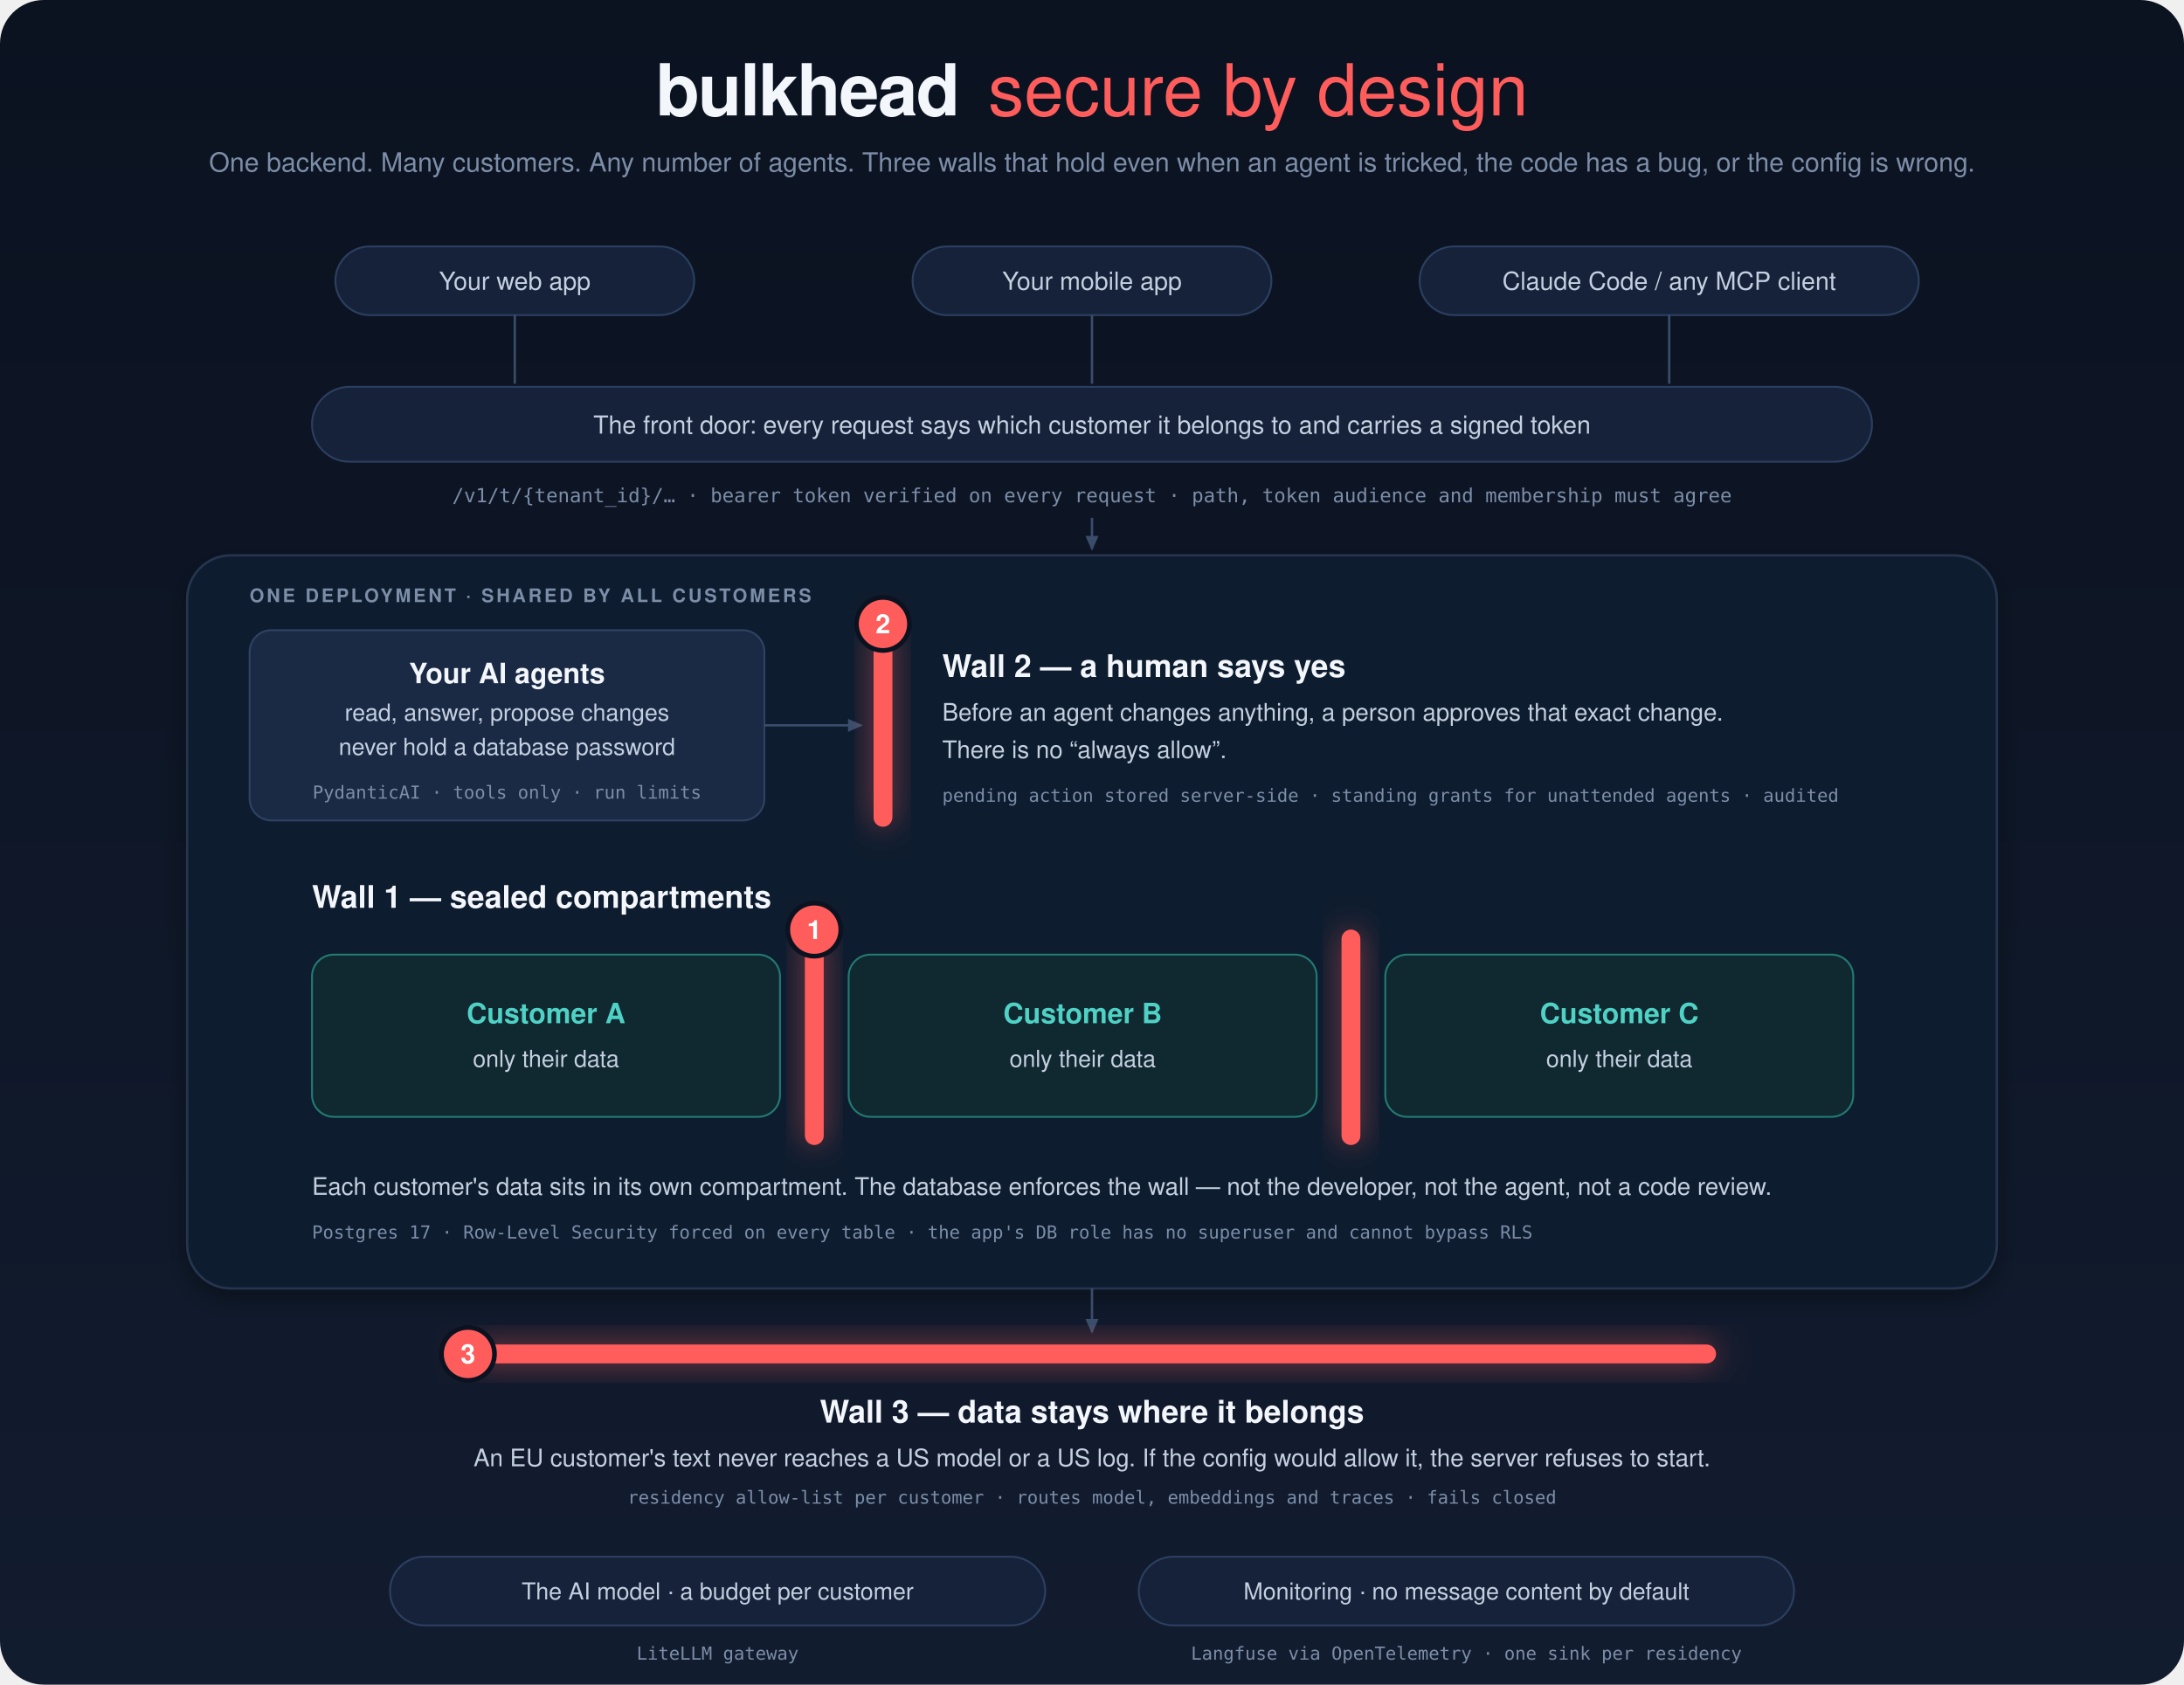
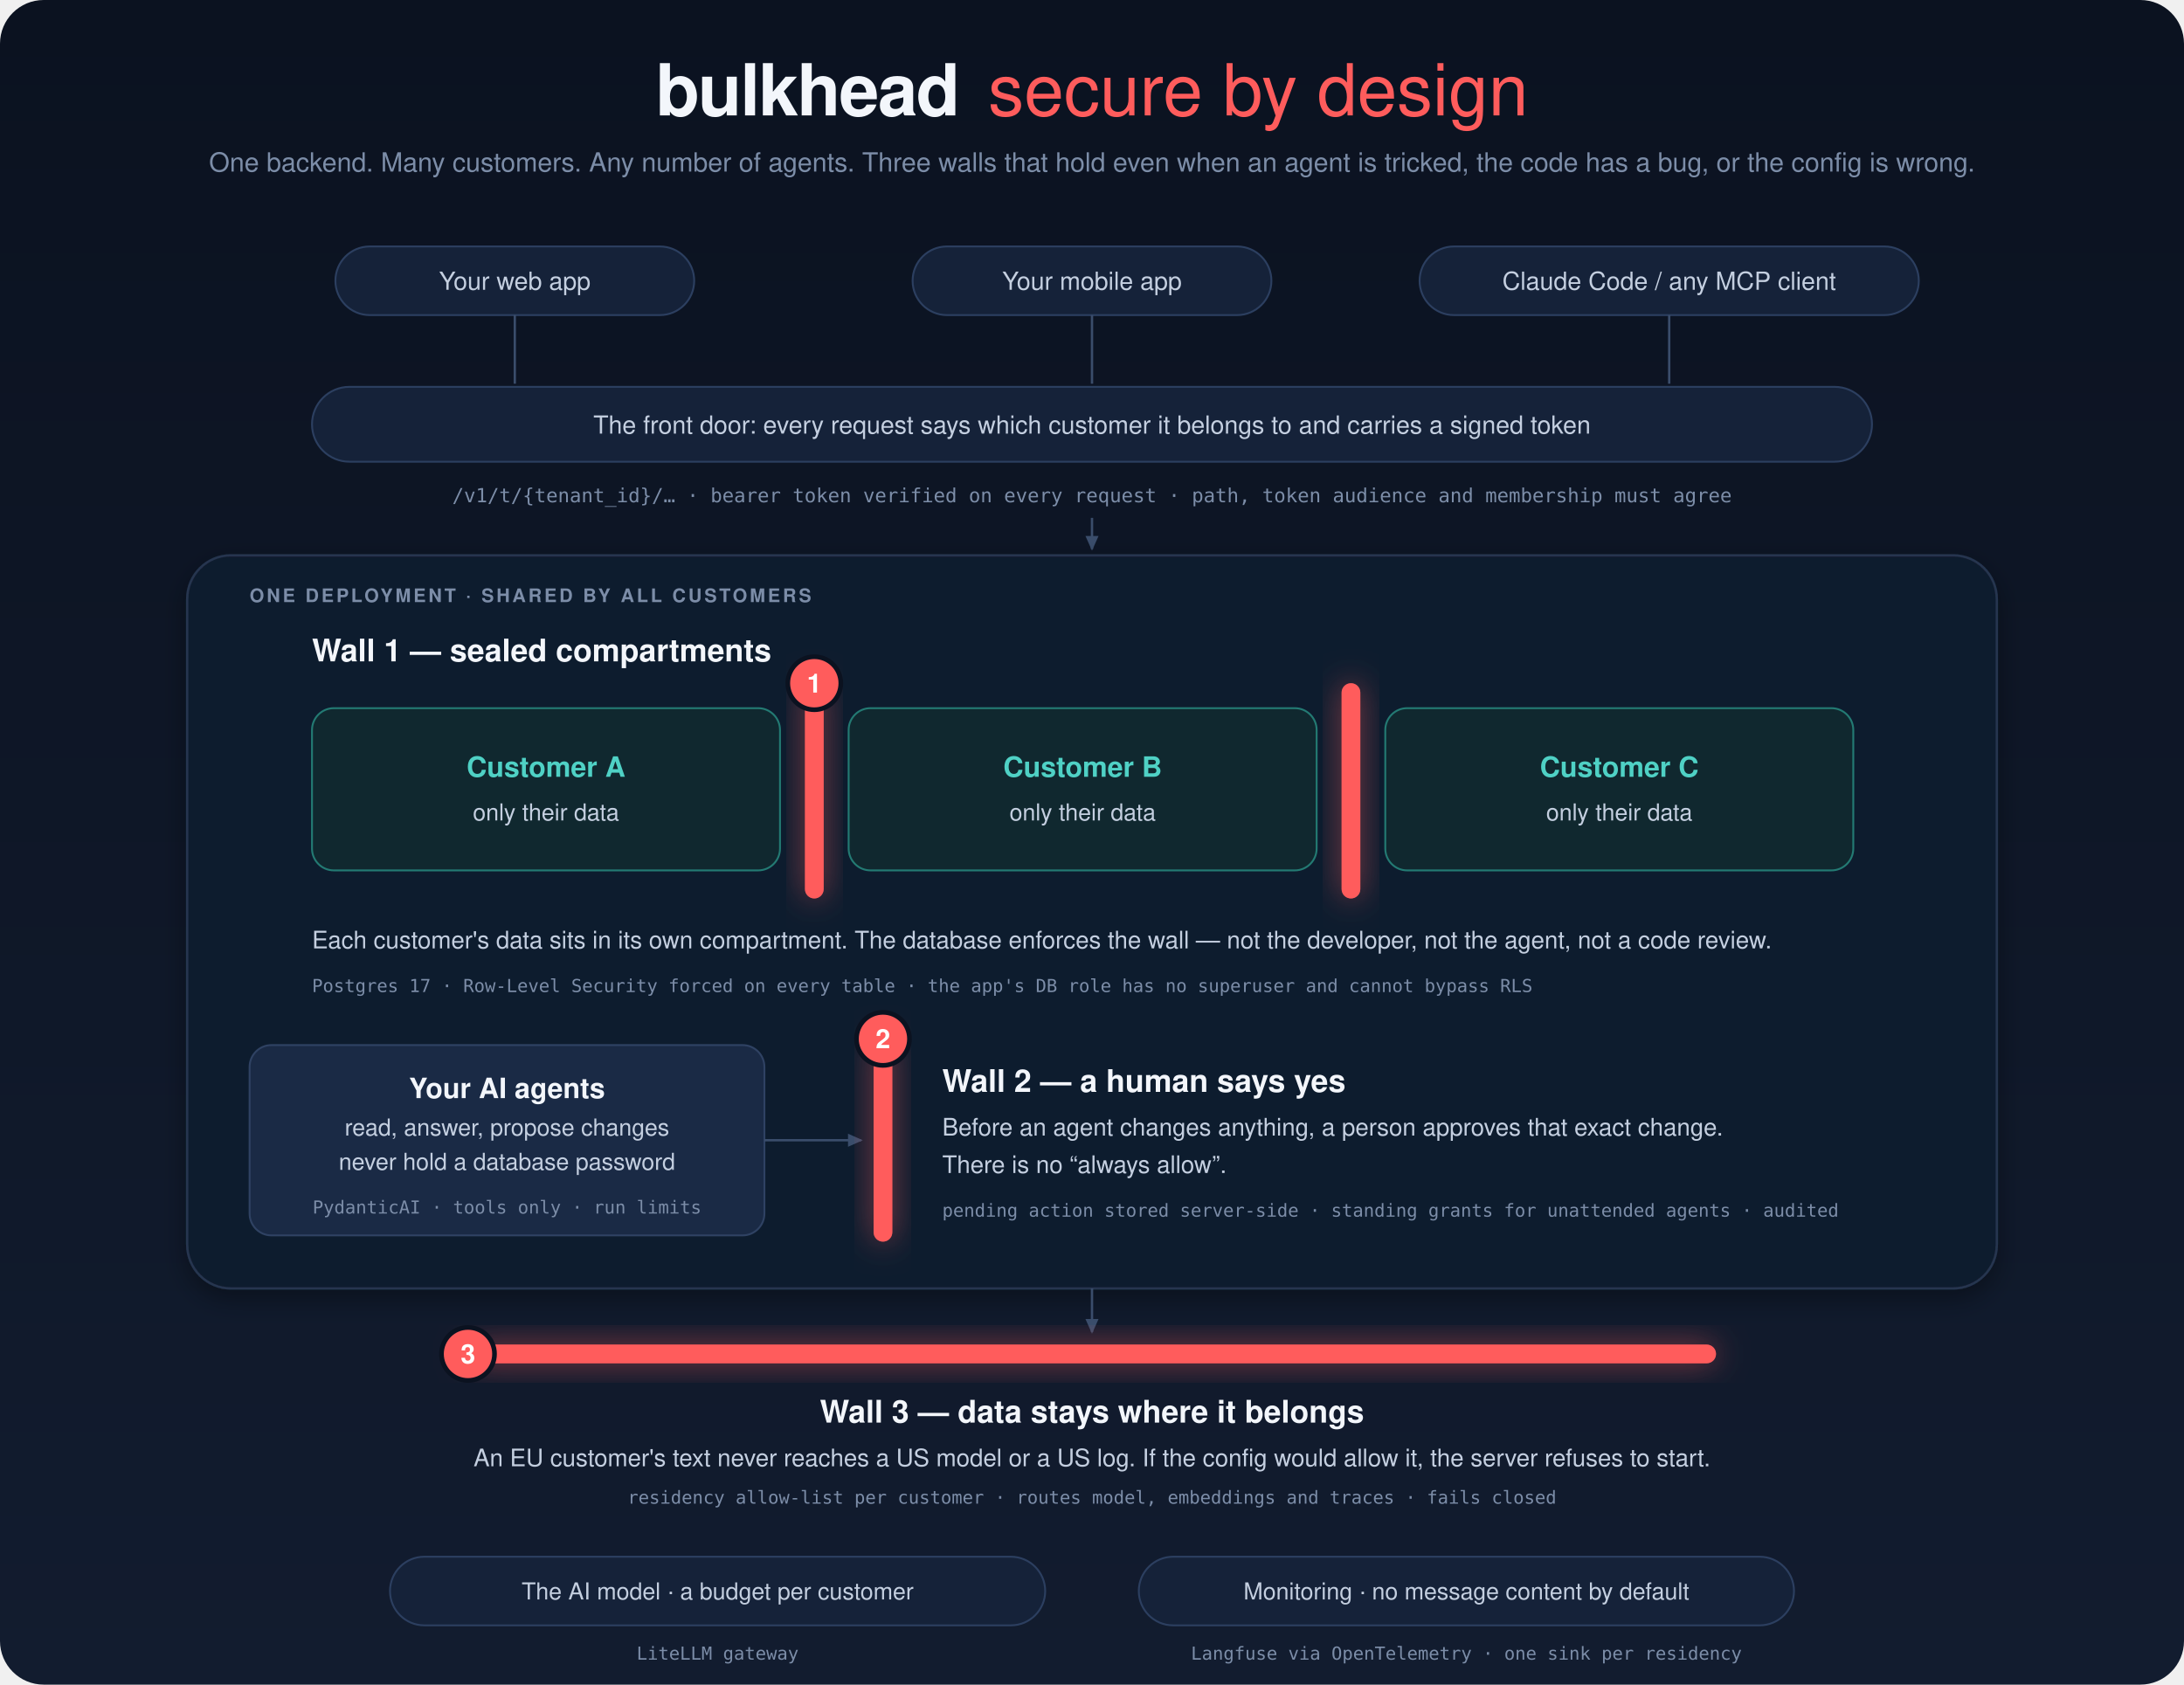
<svg xmlns="http://www.w3.org/2000/svg" viewBox="0 0 1400 1080" width="1400" height="1080" role="img" aria-label="bulkhead: a multi-tenant AI-agent backend. Three walls the agents cannot cross: each customer's data is sealed by Postgres Row-Level Security; every change needs a human's approval; content never leaves its data residency.">
  <defs>
    <linearGradient id="bg" x1="0" y1="0" x2="0" y2="1">
      <stop offset="0" stop-color="#0B1220" />
      <stop offset="1" stop-color="#121C2F" />
    </linearGradient>
    <filter id="glow" x="-100%" y="-100%" width="300%" height="300%">
      <feGaussianBlur stdDeviation="10" result="b" />
      <feMerge>
        <feMergeNode in="b" />
        <feMergeNode in="SourceGraphic" />
      </feMerge>
    </filter>
    <filter id="soft" x="-20%" y="-20%" width="140%" height="160%">
      <feDropShadow dx="0" dy="6" stdDeviation="8" flood-color="#000" flood-opacity="0.35" />
    </filter>
    <marker id="arr" viewBox="0 0 10 10" refX="8" refY="5" markerWidth="7" markerHeight="7" orient="auto">
      <path d="M0 1 L9 5 L0 9 z" fill="#3A4D6B" />
    </marker>
  </defs>
  <rect width="1400" height="1080" rx="28" fill="url(#bg)" />
  <text x="700" y="74" text-anchor="middle" font-family="-apple-system, 'Segoe UI', Helvetica, Arial, sans-serif" font-size="46" font-weight="700" fill="#F3F6FB" letter-spacing="-1">bulkhead<tspan font-weight="400" fill="#FF5C5C" letter-spacing="0" dx="18">secure by design</tspan>
  </text>
  <text x="700" y="110" text-anchor="middle" font-family="-apple-system, 'Segoe UI', Helvetica, Arial, sans-serif" font-size="17" font-weight="400" fill="#7C8DA8" letter-spacing="0">One backend. Many customers. Any number of agents. Three walls that hold even when an agent is tricked, the code has a bug, or the config is wrong.</text>
  <rect x="215.0" y="158" width="230" height="44" rx="22.0" fill="#152239" stroke="#2C3F60" stroke-width="1.2" />
  <text x="330.0" y="185.76" text-anchor="middle" font-family="-apple-system, 'Segoe UI', Helvetica, Arial, sans-serif" font-size="16" font-weight="500" fill="#C4CFE0" letter-spacing="0">Your web app</text>
  <line x1="330" y1="202" x2="330" y2="246" stroke="#3A4D6B" stroke-width="1.5" />
  <rect x="585.0" y="158" width="230" height="44" rx="22.0" fill="#152239" stroke="#2C3F60" stroke-width="1.2" />
  <text x="700.0" y="185.76" text-anchor="middle" font-family="-apple-system, 'Segoe UI', Helvetica, Arial, sans-serif" font-size="16" font-weight="500" fill="#C4CFE0" letter-spacing="0">Your mobile app</text>
  <line x1="700" y1="202" x2="700" y2="246" stroke="#3A4D6B" stroke-width="1.5" />
  <rect x="910.0" y="158" width="320" height="44" rx="22.0" fill="#152239" stroke="#2C3F60" stroke-width="1.2" />
  <text x="1070.0" y="185.76" text-anchor="middle" font-family="-apple-system, 'Segoe UI', Helvetica, Arial, sans-serif" font-size="16" font-weight="500" fill="#C4CFE0" letter-spacing="0">Claude Code / any MCP client</text>
  <line x1="1070" y1="202" x2="1070" y2="246" stroke="#3A4D6B" stroke-width="1.5" />
  <rect x="200" y="248" width="1000" height="48" rx="24" fill="#152239" stroke="#2C3F60" stroke-width="1.2" />
  <text x="700" y="278" text-anchor="middle" font-family="-apple-system, 'Segoe UI', Helvetica, Arial, sans-serif" font-size="16" font-weight="500" fill="#C4CFE0" letter-spacing="0">The front door: every request says which customer it belongs to and carries a signed token</text>
  <text x="700" y="322" text-anchor="middle" font-family="ui-monospace, SFMono-Regular, Menlo, Consolas, monospace" font-size="12.5" font-weight="400" fill="#7C8DA8" letter-spacing="0">/v1/t/{tenant_id}/…  ·  bearer token verified on every request  ·  path, token audience and membership must agree</text>
  <line x1="700" y1="332" x2="700" y2="352" stroke="#3A4D6B" stroke-width="1.5" marker-end="url(#arr)" />
  <rect x="120" y="356" width="1160" height="470" rx="28" fill="#111B2E" stroke="#25364F" stroke-width="1.5" filter="url(#soft)" />
  <text x="160" y="386" text-anchor="start" font-family="-apple-system, 'Segoe UI', Helvetica, Arial, sans-serif" font-size="12" font-weight="600" fill="#7C8DA8" letter-spacing="1.6">ONE DEPLOYMENT · SHARED BY ALL CUSTOMERS</text>
-   <rect x="160" y="404" width="330" height="122" rx="14" fill="#1A2A45" stroke="#2F4263" stroke-width="1.2" />
-   <text x="325" y="438" text-anchor="middle" font-family="-apple-system, 'Segoe UI', Helvetica, Arial, sans-serif" font-size="18" font-weight="700" fill="#F3F6FB" letter-spacing="0">Your AI agents</text>
-   <text x="325" y="462" text-anchor="middle" font-family="-apple-system, 'Segoe UI', Helvetica, Arial, sans-serif" font-size="15" font-weight="400" fill="#C4CFE0" letter-spacing="0">read, answer, propose changes</text>
-   <text x="325" y="484" text-anchor="middle" font-family="-apple-system, 'Segoe UI', Helvetica, Arial, sans-serif" font-size="15" font-weight="400" fill="#C4CFE0" letter-spacing="0">never hold a database password</text>
-   <text x="325" y="512" text-anchor="middle" font-family="ui-monospace, SFMono-Regular, Menlo, Consolas, monospace" font-size="11.5" font-weight="400" fill="#7C8DA8" letter-spacing="0">PydanticAI · tools only · run limits</text>
-   <line x1="490" y1="465" x2="552" y2="465" stroke="#3A4D6B" stroke-width="1.5" marker-end="url(#arr)" />
-   <rect x="560" y="400" width="12" height="130" rx="6.0" fill="#FF5C5C" opacity="0.55" filter="url(#glow)" />
-   <rect x="560" y="400" width="12" height="130" rx="6.0" fill="#FF5C5C" />
-   <circle cx="566.0" cy="400" r="17" fill="#FF5C5C" stroke="#0B1220" stroke-width="3" />
-   <text x="566.0" y="406" text-anchor="middle" font-family="-apple-system, 'Segoe UI', Helvetica, Arial, sans-serif" font-size="17" font-weight="700" fill="#FFFFFF" letter-spacing="0">2</text>
-   <text x="604" y="434" text-anchor="start" font-family="-apple-system, 'Segoe UI', Helvetica, Arial, sans-serif" font-size="20" font-weight="700" fill="#F3F6FB" letter-spacing="0">Wall 2 — a human says yes</text>
-   <text x="604" y="462" text-anchor="start" font-family="-apple-system, 'Segoe UI', Helvetica, Arial, sans-serif" font-size="15.5" font-weight="400" fill="#C4CFE0" letter-spacing="0">Before an agent changes anything, a person approves that exact change.</text>
-   <text x="604" y="486" text-anchor="start" font-family="-apple-system, 'Segoe UI', Helvetica, Arial, sans-serif" font-size="15.5" font-weight="400" fill="#C4CFE0" letter-spacing="0">There is no “always allow”.</text>
-   <text x="604" y="514" text-anchor="start" font-family="ui-monospace, SFMono-Regular, Menlo, Consolas, monospace" font-size="11.5" font-weight="400" fill="#7C8DA8" letter-spacing="0">pending action stored server-side  ·  standing grants for unattended agents  ·  audited</text>
-   <text x="200" y="582" text-anchor="start" font-family="-apple-system, 'Segoe UI', Helvetica, Arial, sans-serif" font-size="20" font-weight="700" fill="#F3F6FB" letter-spacing="0">Wall 1 — sealed compartments</text>
-   <rect x="200" y="612" width="300" height="104" rx="14" fill="#10282F" stroke="#237A73" stroke-width="1.2" />
-   <text x="350" y="656" text-anchor="middle" font-family="-apple-system, 'Segoe UI', Helvetica, Arial, sans-serif" font-size="18" font-weight="700" fill="#4FD1C5" letter-spacing="0">Customer A</text>
-   <text x="350" y="684" text-anchor="middle" font-family="-apple-system, 'Segoe UI', Helvetica, Arial, sans-serif" font-size="15" font-weight="400" fill="#C4CFE0" letter-spacing="0">only their data</text>
-   <rect x="544" y="612" width="300" height="104" rx="14" fill="#10282F" stroke="#237A73" stroke-width="1.2" />
-   <text x="694" y="656" text-anchor="middle" font-family="-apple-system, 'Segoe UI', Helvetica, Arial, sans-serif" font-size="18" font-weight="700" fill="#4FD1C5" letter-spacing="0">Customer B</text>
-   <text x="694" y="684" text-anchor="middle" font-family="-apple-system, 'Segoe UI', Helvetica, Arial, sans-serif" font-size="15" font-weight="400" fill="#C4CFE0" letter-spacing="0">only their data</text>
-   <rect x="888" y="612" width="300" height="104" rx="14" fill="#10282F" stroke="#237A73" stroke-width="1.2" />
-   <text x="1038" y="656" text-anchor="middle" font-family="-apple-system, 'Segoe UI', Helvetica, Arial, sans-serif" font-size="18" font-weight="700" fill="#4FD1C5" letter-spacing="0">Customer C</text>
-   <text x="1038" y="684" text-anchor="middle" font-family="-apple-system, 'Segoe UI', Helvetica, Arial, sans-serif" font-size="15" font-weight="400" fill="#C4CFE0" letter-spacing="0">only their data</text>
-   <rect x="516" y="596" width="12" height="138" rx="6.0" fill="#FF5C5C" opacity="0.55" filter="url(#glow)" />
-   <rect x="516" y="596" width="12" height="138" rx="6.0" fill="#FF5C5C" />
-   <circle cx="522.0" cy="596" r="17" fill="#FF5C5C" stroke="#0B1220" stroke-width="3" />
-   <text x="522.0" y="602" text-anchor="middle" font-family="-apple-system, 'Segoe UI', Helvetica, Arial, sans-serif" font-size="17" font-weight="700" fill="#FFFFFF" letter-spacing="0">1</text>
-   <rect x="860" y="596" width="12" height="138" rx="6.0" fill="#FF5C5C" opacity="0.55" filter="url(#glow)" />
-   <rect x="860" y="596" width="12" height="138" rx="6.0" fill="#FF5C5C" />
-   <text x="200" y="766" text-anchor="start" font-family="-apple-system, 'Segoe UI', Helvetica, Arial, sans-serif" font-size="15.5" font-weight="400" fill="#C4CFE0" letter-spacing="0">Each customer's data sits in its own compartment. The database enforces the wall — not the developer, not the agent, not a code review.</text>
-   <text x="200" y="794" text-anchor="start" font-family="ui-monospace, SFMono-Regular, Menlo, Consolas, monospace" font-size="11.5" font-weight="400" fill="#7C8DA8" letter-spacing="0">Postgres 17  ·  Row-Level Security forced on every table  ·  the app's DB role has no superuser and cannot bypass RLS</text>
+   <text x="200" y="424" text-anchor="start" font-family="-apple-system, 'Segoe UI', Helvetica, Arial, sans-serif" font-size="20" font-weight="700" fill="#F3F6FB" letter-spacing="0">Wall 1 — sealed compartments</text>
+   <rect x="200" y="454" width="300" height="104" rx="14" fill="#10282F" stroke="#237A73" stroke-width="1.2" />
+   <text x="350" y="498" text-anchor="middle" font-family="-apple-system, 'Segoe UI', Helvetica, Arial, sans-serif" font-size="18" font-weight="700" fill="#4FD1C5" letter-spacing="0">Customer A</text>
+   <text x="350" y="526" text-anchor="middle" font-family="-apple-system, 'Segoe UI', Helvetica, Arial, sans-serif" font-size="15" font-weight="400" fill="#C4CFE0" letter-spacing="0">only their data</text>
+   <rect x="544" y="454" width="300" height="104" rx="14" fill="#10282F" stroke="#237A73" stroke-width="1.2" />
+   <text x="694" y="498" text-anchor="middle" font-family="-apple-system, 'Segoe UI', Helvetica, Arial, sans-serif" font-size="18" font-weight="700" fill="#4FD1C5" letter-spacing="0">Customer B</text>
+   <text x="694" y="526" text-anchor="middle" font-family="-apple-system, 'Segoe UI', Helvetica, Arial, sans-serif" font-size="15" font-weight="400" fill="#C4CFE0" letter-spacing="0">only their data</text>
+   <rect x="888" y="454" width="300" height="104" rx="14" fill="#10282F" stroke="#237A73" stroke-width="1.2" />
+   <text x="1038" y="498" text-anchor="middle" font-family="-apple-system, 'Segoe UI', Helvetica, Arial, sans-serif" font-size="18" font-weight="700" fill="#4FD1C5" letter-spacing="0">Customer C</text>
+   <text x="1038" y="526" text-anchor="middle" font-family="-apple-system, 'Segoe UI', Helvetica, Arial, sans-serif" font-size="15" font-weight="400" fill="#C4CFE0" letter-spacing="0">only their data</text>
+   <rect x="516" y="438" width="12" height="138" rx="6.0" fill="#FF5C5C" opacity="0.55" filter="url(#glow)" />
+   <rect x="516" y="438" width="12" height="138" rx="6.0" fill="#FF5C5C" />
+   <circle cx="522.0" cy="438" r="17" fill="#FF5C5C" stroke="#0B1220" stroke-width="3" />
+   <text x="522.0" y="444" text-anchor="middle" font-family="-apple-system, 'Segoe UI', Helvetica, Arial, sans-serif" font-size="17" font-weight="700" fill="#FFFFFF" letter-spacing="0">1</text>
+   <rect x="860" y="438" width="12" height="138" rx="6.0" fill="#FF5C5C" opacity="0.55" filter="url(#glow)" />
+   <rect x="860" y="438" width="12" height="138" rx="6.0" fill="#FF5C5C" />
+   <text x="200" y="608" text-anchor="start" font-family="-apple-system, 'Segoe UI', Helvetica, Arial, sans-serif" font-size="15.5" font-weight="400" fill="#C4CFE0" letter-spacing="0">Each customer's data sits in its own compartment. The database enforces the wall — not the developer, not the agent, not a code review.</text>
+   <text x="200" y="636" text-anchor="start" font-family="ui-monospace, SFMono-Regular, Menlo, Consolas, monospace" font-size="11.5" font-weight="400" fill="#7C8DA8" letter-spacing="0">Postgres 17  ·  Row-Level Security forced on every table  ·  the app's DB role has no superuser and cannot bypass RLS</text>
+   <rect x="160" y="670" width="330" height="122" rx="14" fill="#1A2A45" stroke="#2F4263" stroke-width="1.2" />
+   <text x="325" y="704" text-anchor="middle" font-family="-apple-system, 'Segoe UI', Helvetica, Arial, sans-serif" font-size="18" font-weight="700" fill="#F3F6FB" letter-spacing="0">Your AI agents</text>
+   <text x="325" y="728" text-anchor="middle" font-family="-apple-system, 'Segoe UI', Helvetica, Arial, sans-serif" font-size="15" font-weight="400" fill="#C4CFE0" letter-spacing="0">read, answer, propose changes</text>
+   <text x="325" y="750" text-anchor="middle" font-family="-apple-system, 'Segoe UI', Helvetica, Arial, sans-serif" font-size="15" font-weight="400" fill="#C4CFE0" letter-spacing="0">never hold a database password</text>
+   <text x="325" y="778" text-anchor="middle" font-family="ui-monospace, SFMono-Regular, Menlo, Consolas, monospace" font-size="11.5" font-weight="400" fill="#7C8DA8" letter-spacing="0">PydanticAI · tools only · run limits</text>
+   <line x1="490" y1="731" x2="552" y2="731" stroke="#3A4D6B" stroke-width="1.5" marker-end="url(#arr)" />
+   <rect x="560" y="666" width="12" height="130" rx="6.0" fill="#FF5C5C" opacity="0.55" filter="url(#glow)" />
+   <rect x="560" y="666" width="12" height="130" rx="6.0" fill="#FF5C5C" />
+   <circle cx="566.0" cy="666" r="17" fill="#FF5C5C" stroke="#0B1220" stroke-width="3" />
+   <text x="566.0" y="672" text-anchor="middle" font-family="-apple-system, 'Segoe UI', Helvetica, Arial, sans-serif" font-size="17" font-weight="700" fill="#FFFFFF" letter-spacing="0">2</text>
+   <text x="604" y="700" text-anchor="start" font-family="-apple-system, 'Segoe UI', Helvetica, Arial, sans-serif" font-size="20" font-weight="700" fill="#F3F6FB" letter-spacing="0">Wall 2 — a human says yes</text>
+   <text x="604" y="728" text-anchor="start" font-family="-apple-system, 'Segoe UI', Helvetica, Arial, sans-serif" font-size="15.5" font-weight="400" fill="#C4CFE0" letter-spacing="0">Before an agent changes anything, a person approves that exact change.</text>
+   <text x="604" y="752" text-anchor="start" font-family="-apple-system, 'Segoe UI', Helvetica, Arial, sans-serif" font-size="15.5" font-weight="400" fill="#C4CFE0" letter-spacing="0">There is no “always allow”.</text>
+   <text x="604" y="780" text-anchor="start" font-family="ui-monospace, SFMono-Regular, Menlo, Consolas, monospace" font-size="11.5" font-weight="400" fill="#7C8DA8" letter-spacing="0">pending action stored server-side  ·  standing grants for unattended agents  ·  audited</text>
  <line x1="700" y1="826" x2="700" y2="854" stroke="#3A4D6B" stroke-width="1.5" marker-end="url(#arr)" />
  <rect x="300" y="862" width="800" height="12" rx="6.0" fill="#FF5C5C" opacity="0.55" filter="url(#glow)" />
  <rect x="300" y="862" width="800" height="12" rx="6.0" fill="#FF5C5C" />
  <circle cx="300" cy="868.0" r="17" fill="#FF5C5C" stroke="#0B1220" stroke-width="3" />
  <text x="300" y="874.0" text-anchor="middle" font-family="-apple-system, 'Segoe UI', Helvetica, Arial, sans-serif" font-size="17" font-weight="700" fill="#FFFFFF" letter-spacing="0">3</text>
  <text x="700" y="912" text-anchor="middle" font-family="-apple-system, 'Segoe UI', Helvetica, Arial, sans-serif" font-size="20" font-weight="700" fill="#F3F6FB" letter-spacing="0">Wall 3 — data stays where it belongs</text>
  <text x="700" y="940" text-anchor="middle" font-family="-apple-system, 'Segoe UI', Helvetica, Arial, sans-serif" font-size="15.5" font-weight="400" fill="#C4CFE0" letter-spacing="0">An EU customer's text never reaches a US model or a US log. If the config would allow it, the server refuses to start.</text>
  <text x="700" y="964" text-anchor="middle" font-family="ui-monospace, SFMono-Regular, Menlo, Consolas, monospace" font-size="11.5" font-weight="400" fill="#7C8DA8" letter-spacing="0">residency allow-list per customer  ·  routes model, embeddings and traces  ·  fails closed</text>
  <rect x="250" y="998" width="420" height="44" rx="22.0" fill="#152239" stroke="#2C3F60" stroke-width="1.2" />
  <text x="460.0" y="1025.4" text-anchor="middle" font-family="-apple-system, 'Segoe UI', Helvetica, Arial, sans-serif" font-size="15" font-weight="500" fill="#C4CFE0" letter-spacing="0">The AI model · a budget per customer</text>
  <rect x="730" y="998" width="420" height="44" rx="22.0" fill="#152239" stroke="#2C3F60" stroke-width="1.2" />
  <text x="940.0" y="1025.4" text-anchor="middle" font-family="-apple-system, 'Segoe UI', Helvetica, Arial, sans-serif" font-size="15" font-weight="500" fill="#C4CFE0" letter-spacing="0">Monitoring · no message content by default</text>
  <text x="460" y="1064" text-anchor="middle" font-family="ui-monospace, SFMono-Regular, Menlo, Consolas, monospace" font-size="11.5" font-weight="400" fill="#7C8DA8" letter-spacing="0">LiteLLM gateway</text>
  <text x="940" y="1064" text-anchor="middle" font-family="ui-monospace, SFMono-Regular, Menlo, Consolas, monospace" font-size="11.5" font-weight="400" fill="#7C8DA8" letter-spacing="0">Langfuse via OpenTelemetry · one sink per residency</text>
</svg>
